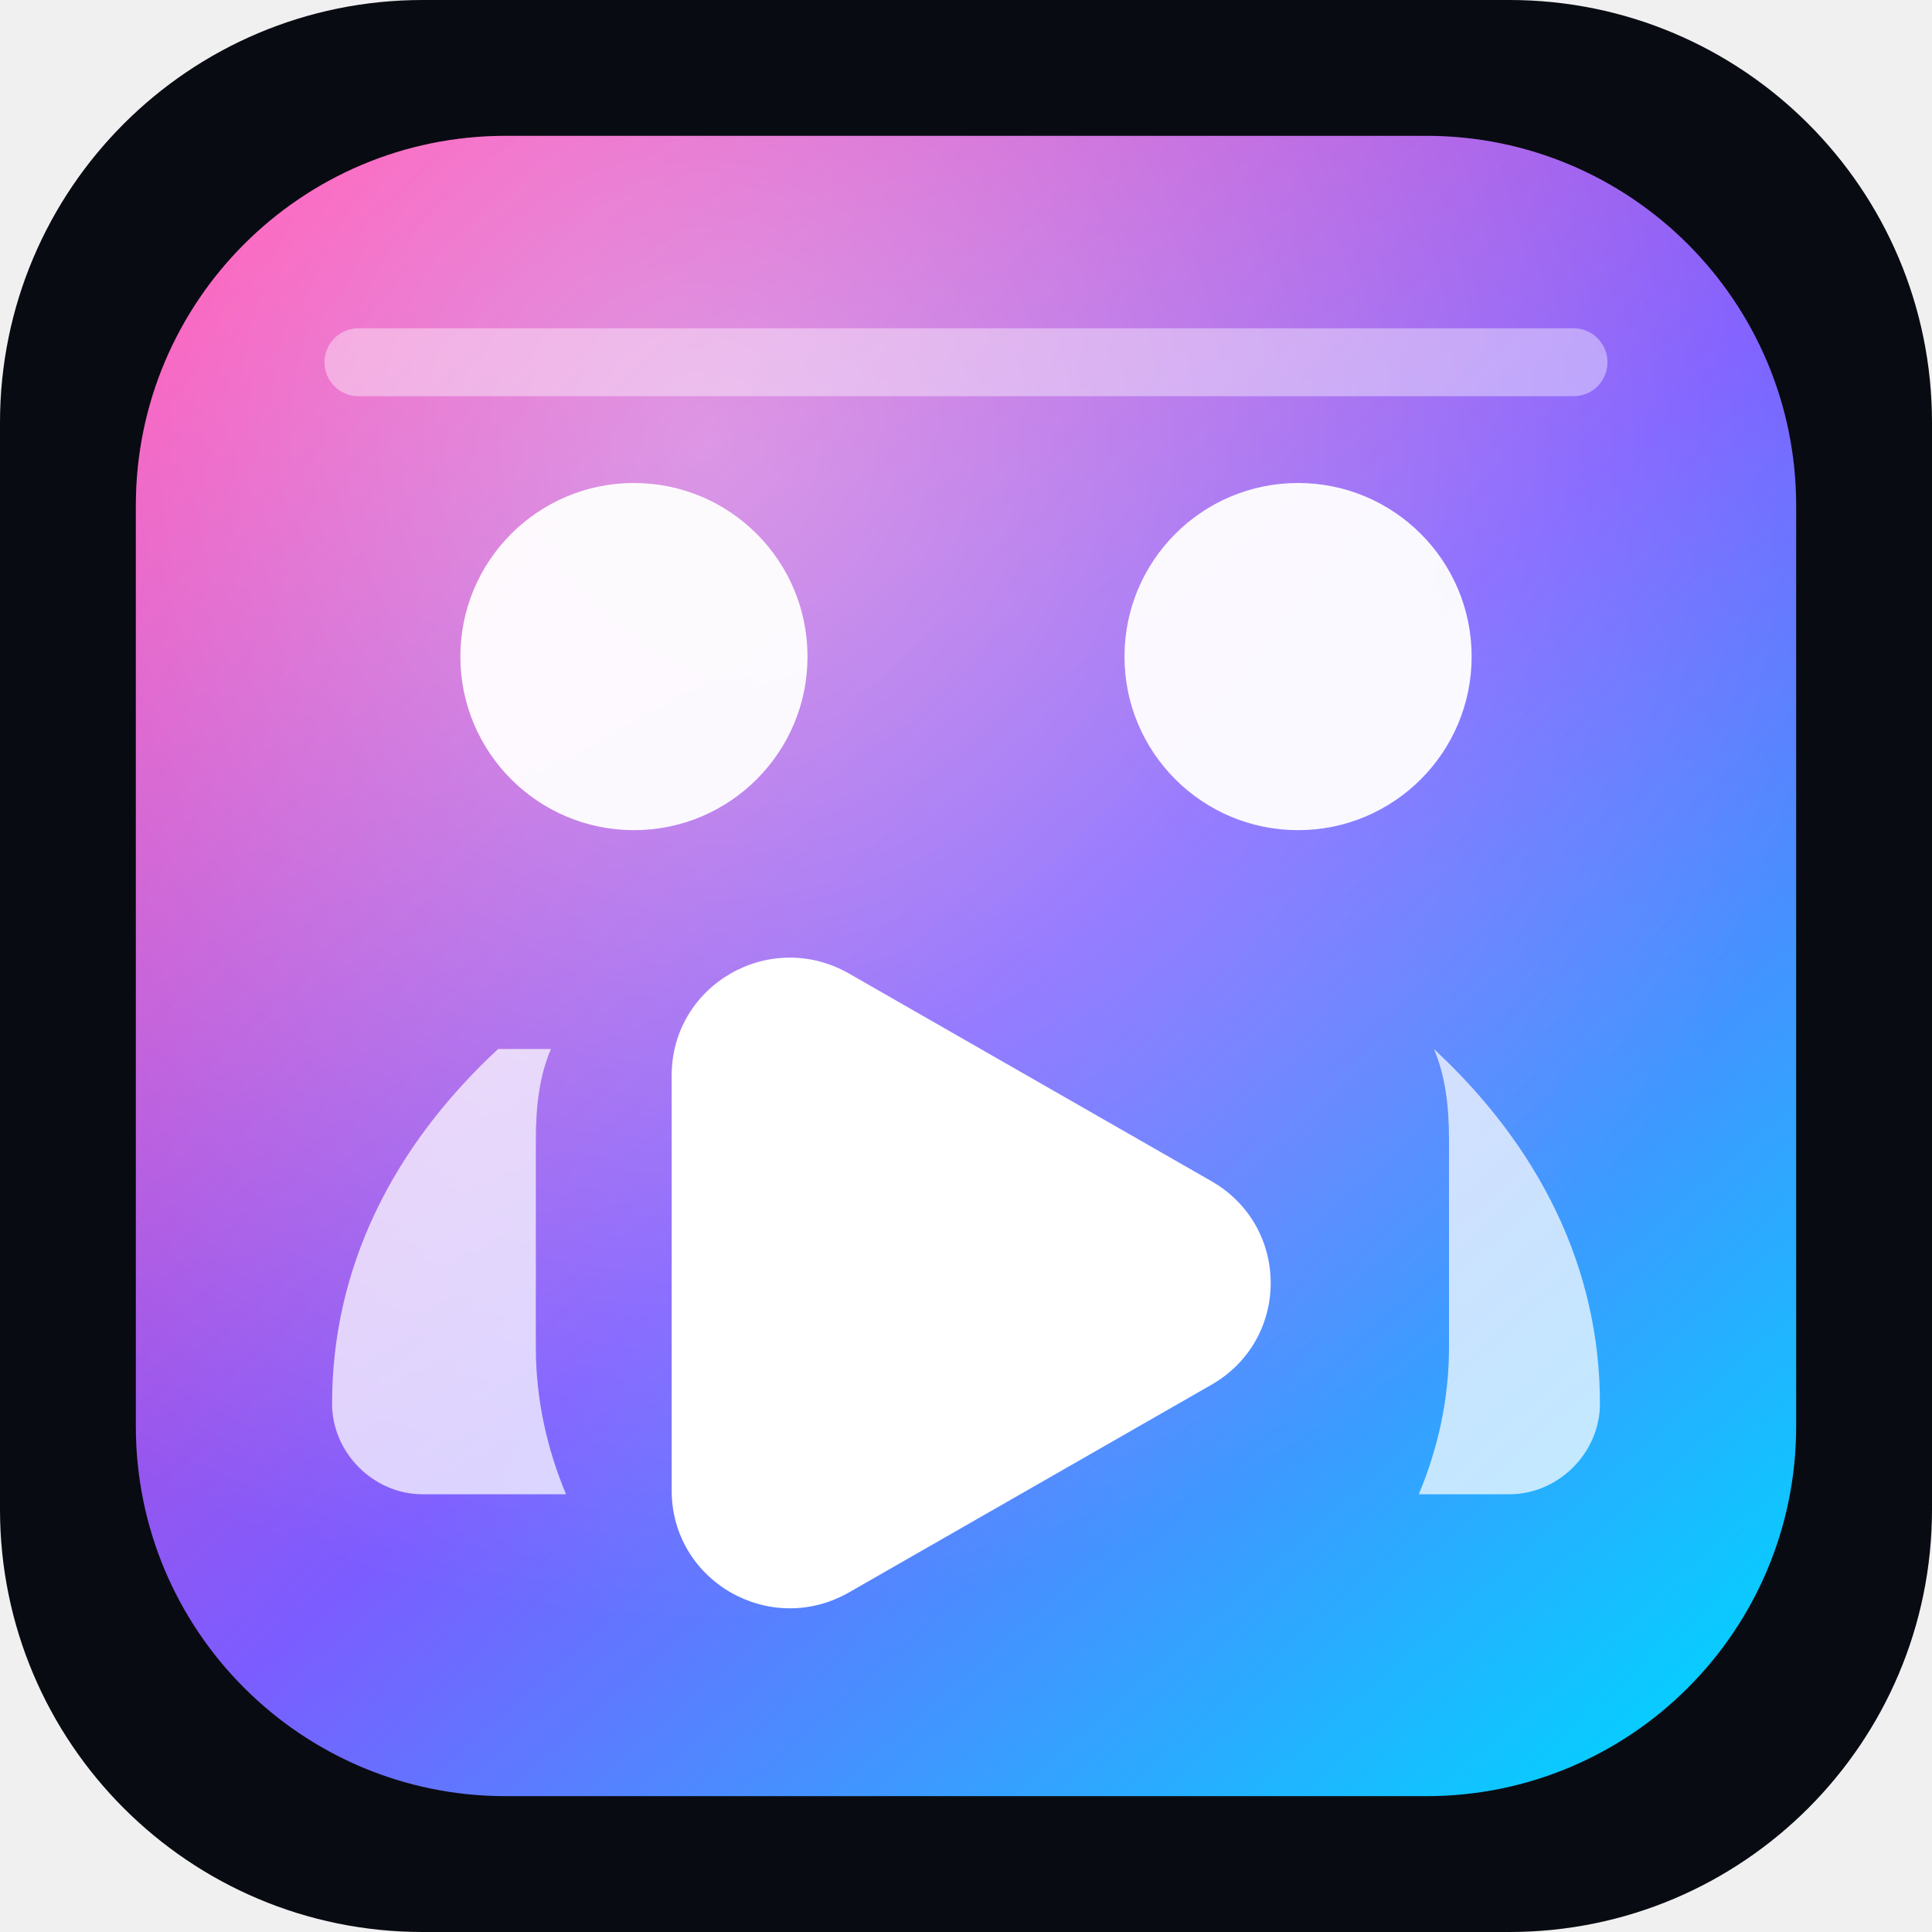
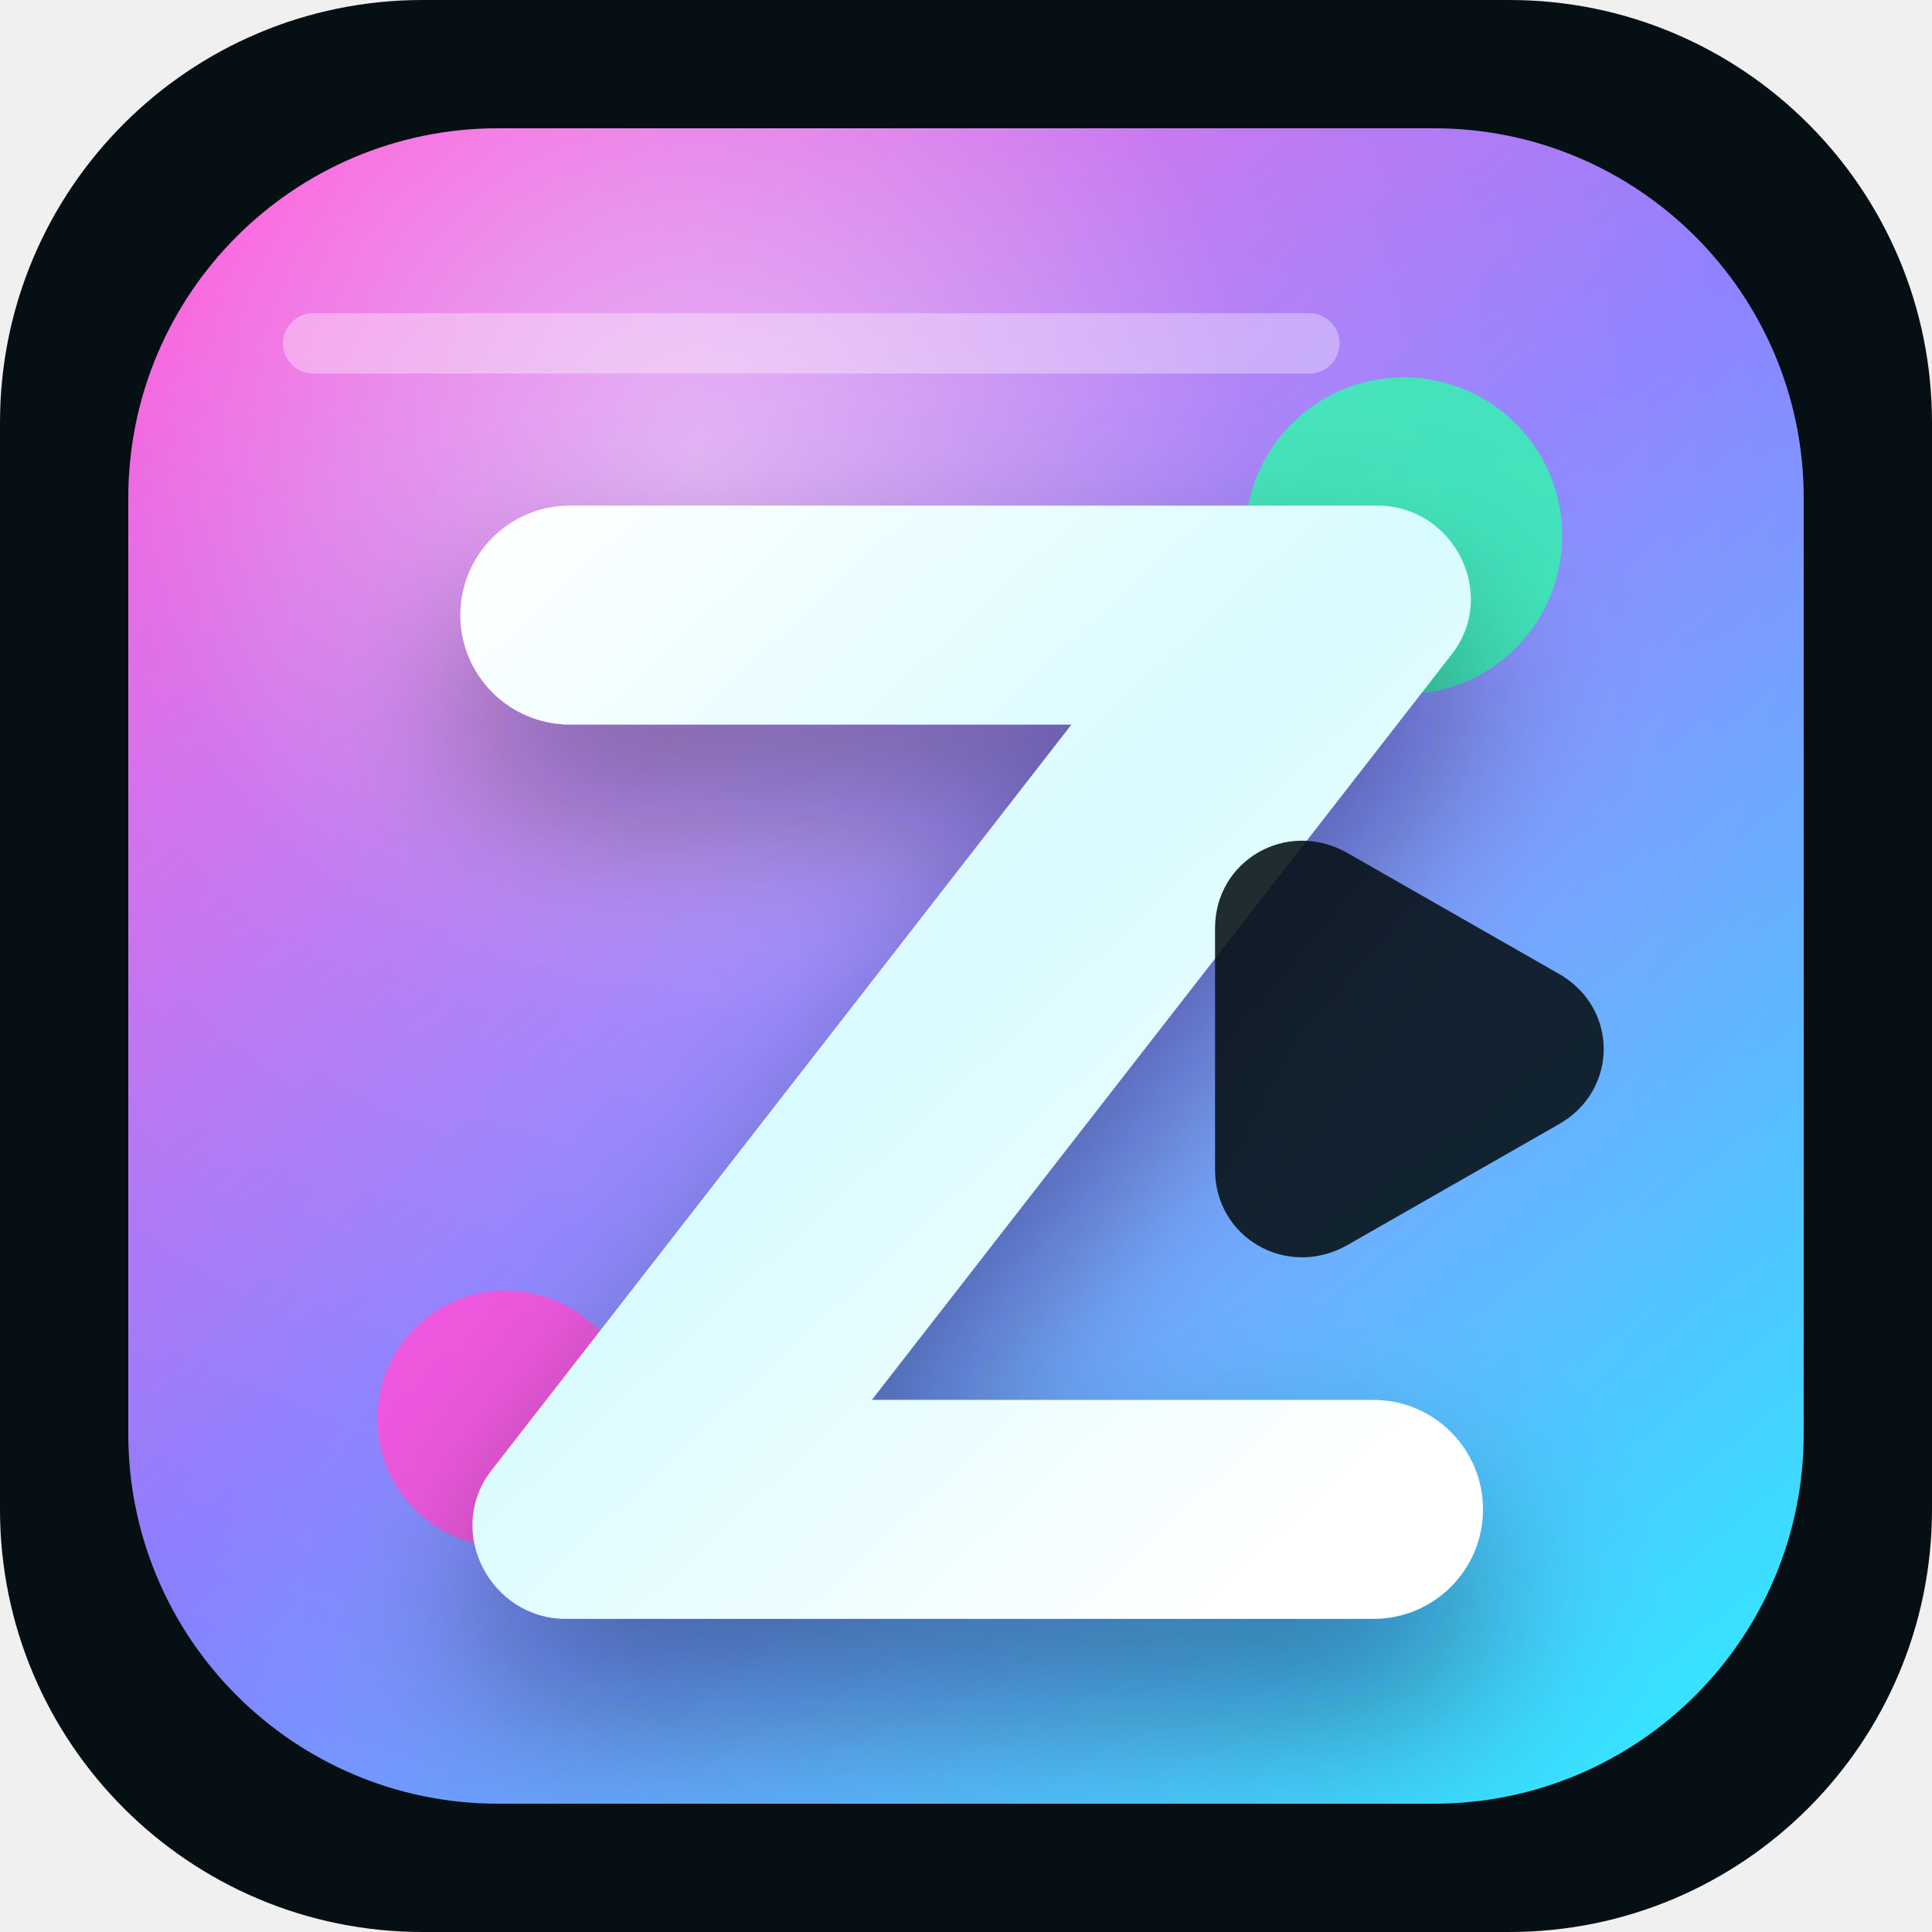
- <svg xmlns="http://www.w3.org/2000/svg" viewBox="0 0 512 512" role="img" aria-label="Watch Party">
+ <svg xmlns="http://www.w3.org/2000/svg" viewBox="0 0 512 512" role="img" aria-label="Zynlivo">
  <defs>
-     <linearGradient id="bg" x1="70" y1="40" x2="450" y2="470" gradientUnits="userSpaceOnUse">
-       <stop offset="0" stop-color="#ff3cac" />
-       <stop offset="0.52" stop-color="#7c5cff" />
-       <stop offset="1" stop-color="#00d4ff" />
+     <linearGradient id="bg" x1="74" y1="34" x2="438" y2="476" gradientUnits="userSpaceOnUse">
+       <stop offset="0" stop-color="#ff4fd8" />
+       <stop offset="0.48" stop-color="#8a7cff" />
+       <stop offset="1" stop-color="#33e7ff" />
    </linearGradient>
-     <radialGradient id="glow" cx="34%" cy="18%" r="72%">
-       <stop offset="0" stop-color="#ffffff" stop-opacity="0.42" />
+     <linearGradient id="z" x1="138" y1="128" x2="374" y2="382" gradientUnits="userSpaceOnUse">
+       <stop offset="0" stop-color="#ffffff" />
+       <stop offset="0.5" stop-color="#d8fbff" />
+       <stop offset="1" stop-color="#ffffff" />
+     </linearGradient>
+     <radialGradient id="gloss" cx="34%" cy="20%" r="80%">
+       <stop offset="0" stop-color="#ffffff" stop-opacity="0.52" />
+       <stop offset="0.42" stop-color="#ffffff" stop-opacity="0.12" />
      <stop offset="1" stop-color="#ffffff" stop-opacity="0" />
    </radialGradient>
+     <filter id="shadow" x="-20%" y="-20%" width="140%" height="140%">
+       <feDropShadow dx="0" dy="24" stdDeviation="22" flood-color="#061014" flood-opacity="0.38" />
+     </filter>
  </defs>
-   <rect width="512" height="512" rx="112" fill="#090b12" />
-   <rect x="36" y="36" width="440" height="440" rx="98" fill="url(#bg)" />
-   <rect x="36" y="36" width="440" height="440" rx="98" fill="url(#glow)" />
-   <circle cx="168" cy="174" r="46" fill="#fff" opacity="0.95" />
-   <circle cx="344" cy="174" r="46" fill="#fff" opacity="0.95" />
-   <path d="M178 285c0-24 26-39 47-27l96 55c21 12 21 42 0 54l-96 55c-21 12-47-3-47-27V285Z" fill="#fff" />
-   <path d="M132 278c-28 26-44 58-44 94 0 13 11 24 24 24h38c-5-12-8-25-8-39v-55c0-9 1-17 4-24h-14Zm248 0c3 7 4 15 4 24v55c0 14-3 27-8 39h24c13 0 24-11 24-24 0-36-16-68-44-94Z" fill="#ffffff" opacity="0.72" />
-   <path d="M95 96h322" stroke="#fff" stroke-width="18" stroke-linecap="round" opacity="0.4" />
+   <rect width="512" height="512" rx="112" fill="#061014" />
+   <rect x="34" y="34" width="444" height="444" rx="98" fill="url(#bg)" />
+   <rect x="34" y="34" width="444" height="444" rx="98" fill="url(#gloss)" />
+   <circle cx="372" cy="142" r="42" fill="#37f2b2" opacity="0.86" />
+   <circle cx="134" cy="376" r="34" fill="#ff4fd8" opacity="0.84" />
+   <path filter="url(#shadow)" fill="url(#z)" d="M151 134h214c20 0 32 23 20 39L231 371h133c16 0 29 13 29 29s-13 29-29 29H150c-20 0-32-23-20-39l154-198H151c-16 0-29-13-29-29s13-29 29-29Z" />
+   <path fill="#061014" opacity="0.88" d="M322 246c0-18 19-29 35-20l56 32c16 9 16 31 0 40l-56 32c-16 9-35-2-35-20v-64Z" />
+   <path d="M83 91h264" stroke="#ffffff" stroke-width="16" stroke-linecap="round" opacity="0.34" />
</svg>
